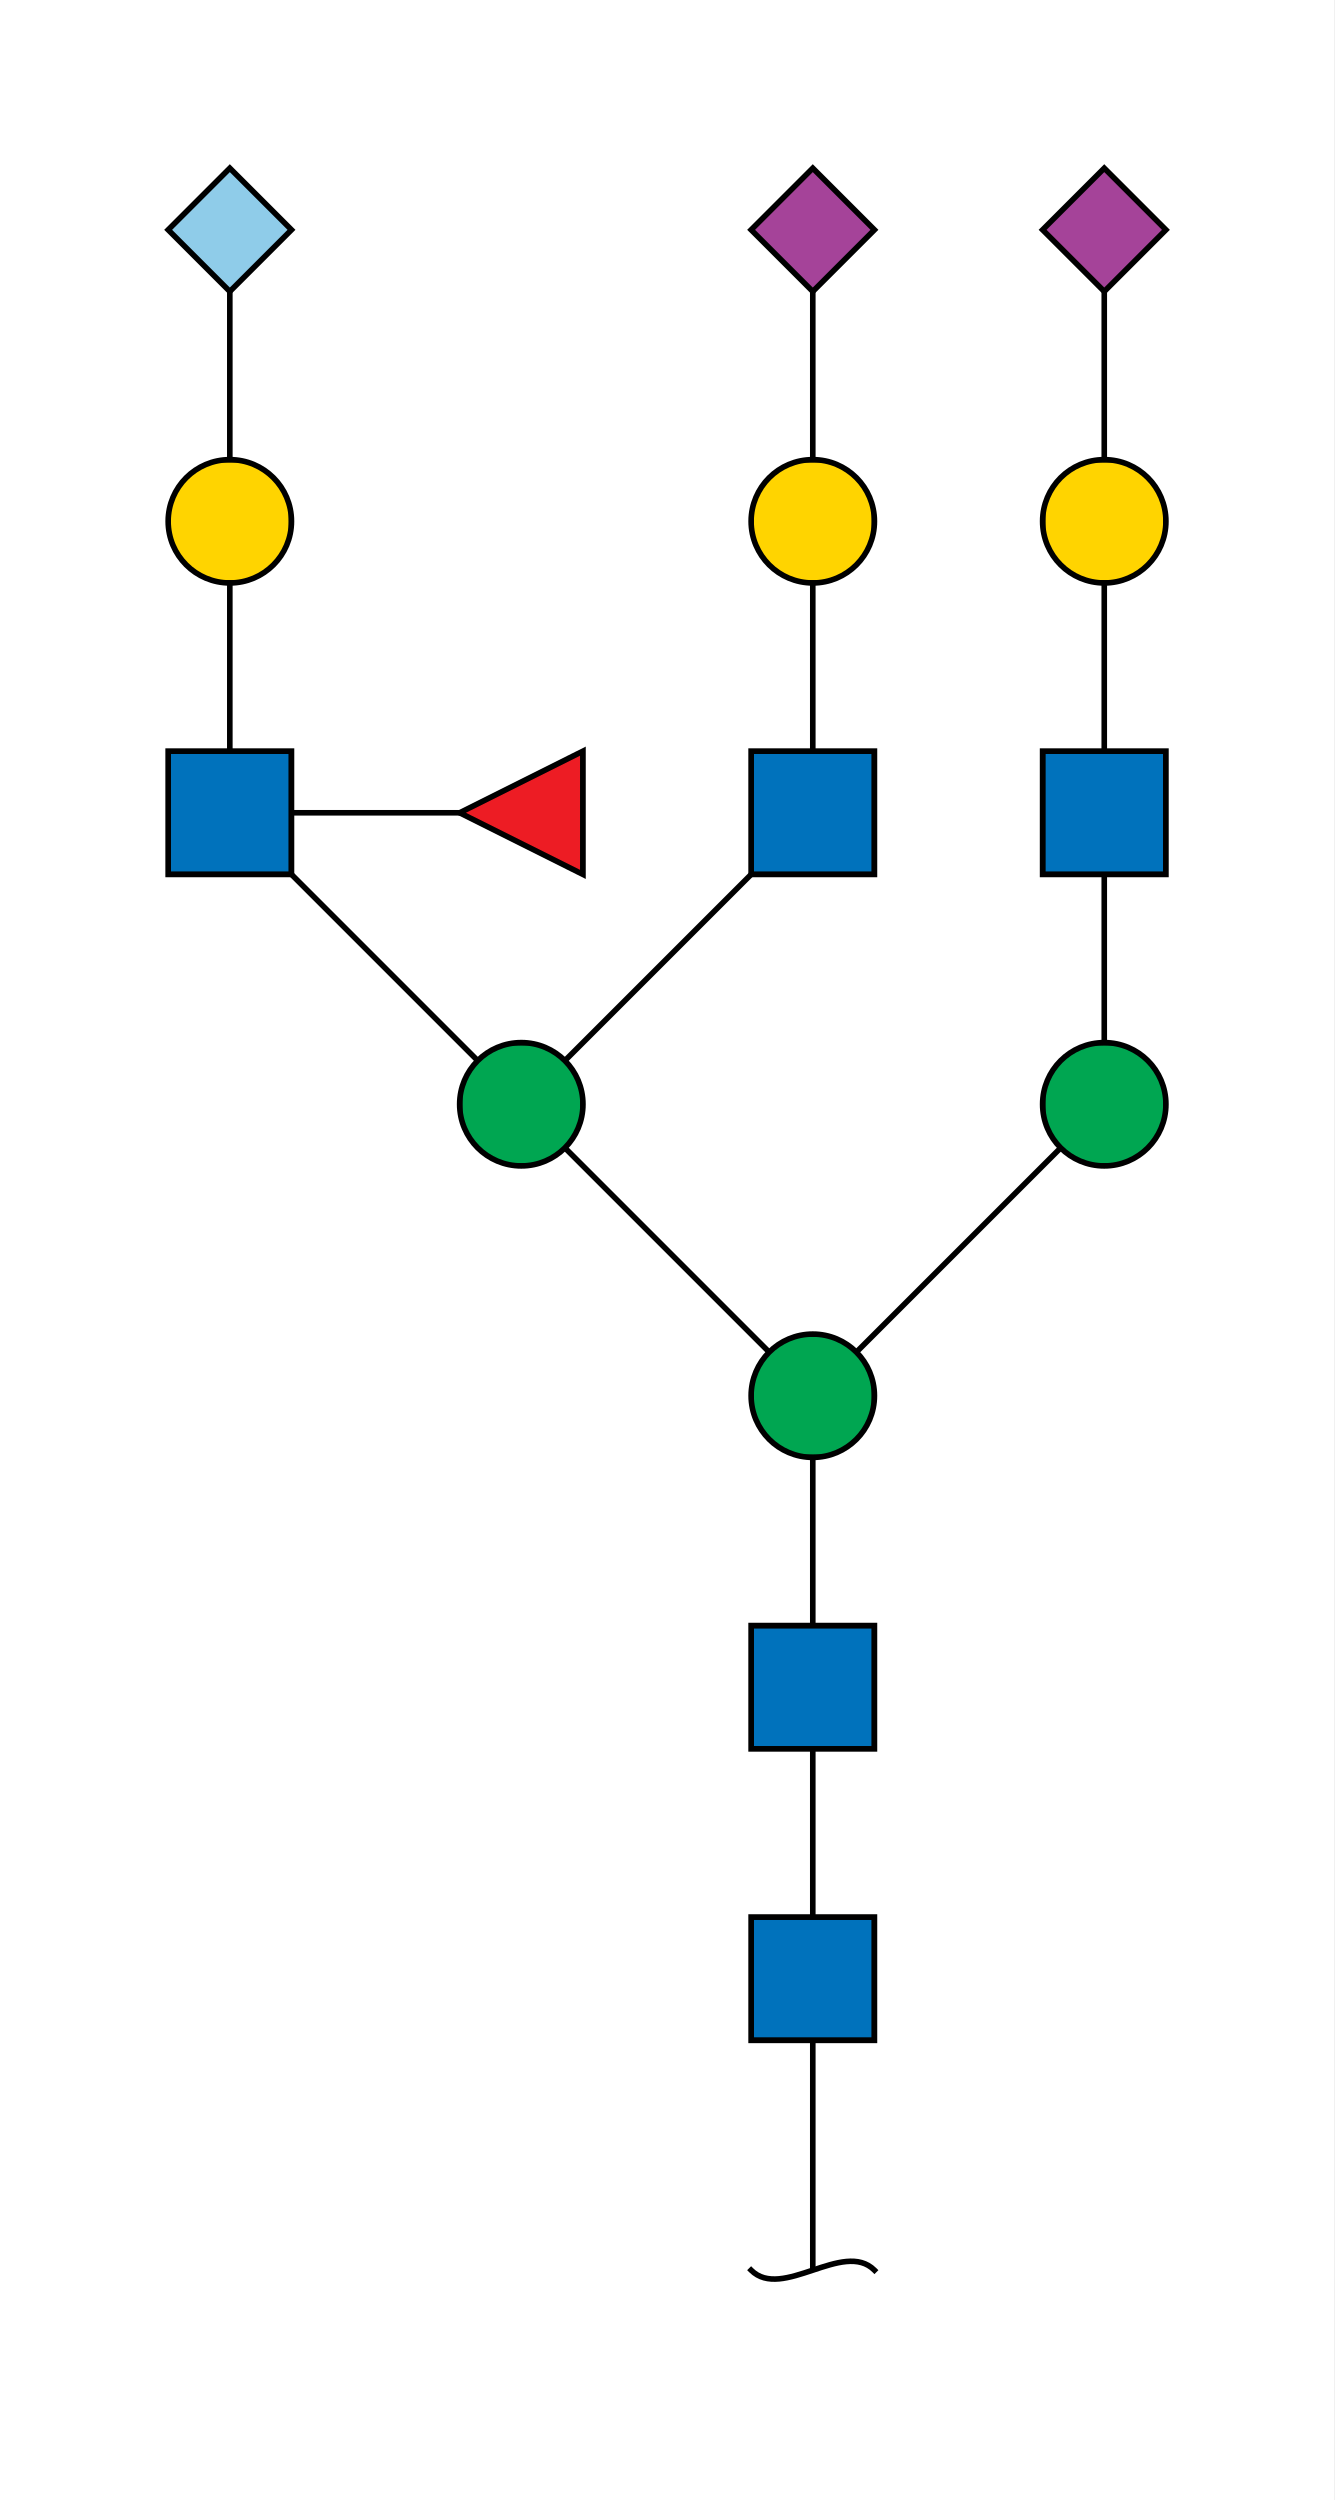
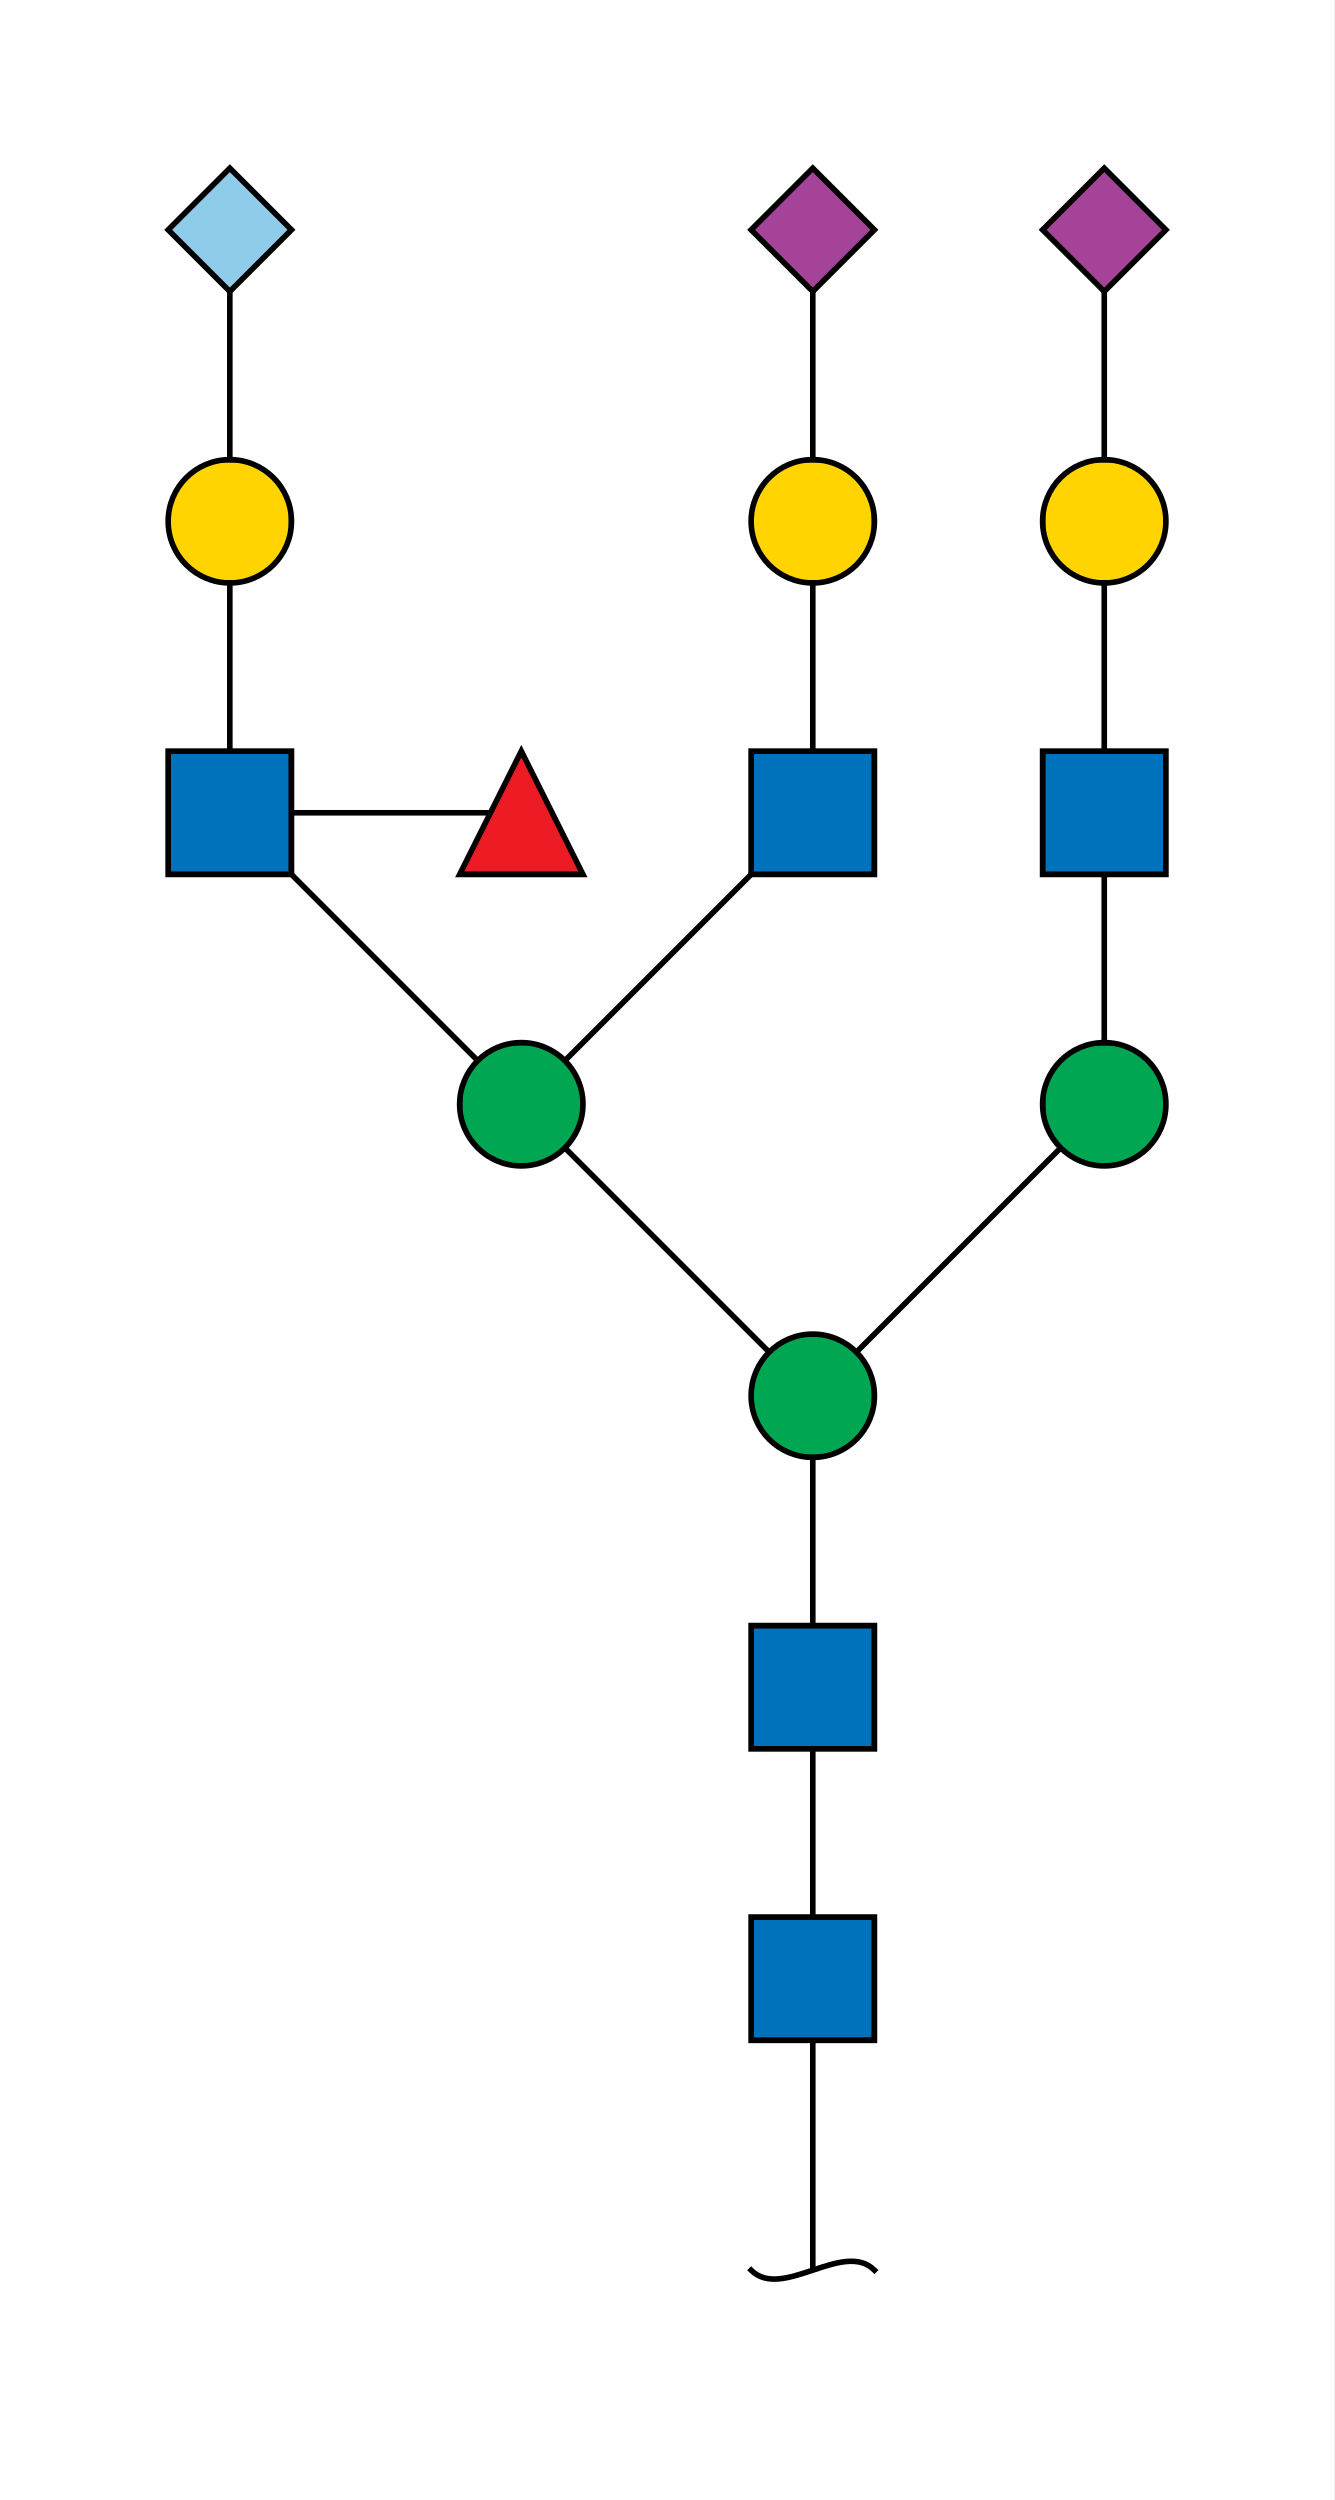
<svg xmlns="http://www.w3.org/2000/svg" height="446" style="fill-opacity:1; color-rendering:auto; color-interpolation:auto; text-rendering:auto; stroke:black; stroke-linecap:square; stroke-miterlimit:10; shape-rendering:auto; stroke-opacity:1; fill:black; stroke-dasharray:none; font-weight:normal; stroke-width:1; font-family:ariel, sans-serif; font-style:normal; stroke-linejoin:miter; font-size:11pt; stroke-dashoffset:0; image-rendering:auto;" viewBox="0 0 238 446" width="238">
  <defs id="genericDefs" />
  <g>
    <defs id="defs1">
      <clipPath clipPathUnits="userSpaceOnUse" id="clipPath1:93f9f24624f96e3ec3781aa1b5b2b1">
        <path d="M134 342 L156 342 L156 364 L134 364 L134 342 Z" />
      </clipPath>
      <clipPath clipPathUnits="userSpaceOnUse" id="clipPath2:ec1351c24b6d717c7828234fcc57ef6">
        <path d="M134 290 L156 290 L156 312 L134 312 L134 290 Z" />
      </clipPath>
      <clipPath clipPathUnits="userSpaceOnUse" id="clipPath3:2e76898364b17e7fed2a35c76fbee527">
        <path d="M156 249 C156 255.075 151.075 260 145 260 C138.925 260 134 255.075 134 249 C134 242.925 138.925 238 145 238 C151.075 238 156 242.925 156 249 Z" />
      </clipPath>
      <clipPath clipPathUnits="userSpaceOnUse" id="clipPath4:be1aef6499f82fab862f737c1173231">
        <path d="M104 197 C104 203.075 99.075 208 93 208 C86.925 208 82 203.075 82 197 C82 190.925 86.925 186 93 186 C99.075 186 104 190.925 104 197 Z" />
      </clipPath>
      <clipPath clipPathUnits="userSpaceOnUse" id="clipPath5:b54191e18c82a545f634fa39bc09d77">
        <path d="M30 134 L52 134 L52 156 L30 156 L30 134 Z" />
      </clipPath>
-       <clipPath clipPathUnits="userSpaceOnUse" id="clipPath6:e531d98bafa0298a43a8d9af448aa28e">
-         <path d="M82 145 L104 156 L104 134 Z" style="fill-rule:evenodd;" />
+       <clipPath clipPathUnits="userSpaceOnUse" id="clipPath6:fb3baf13352cd79913024c9e4aaf6a1">
+         <path d="M93 134 L104 156 L82 156 Z" style="fill-rule:evenodd;" />
      </clipPath>
      <clipPath clipPathUnits="userSpaceOnUse" id="clipPath7:de4bd447c8151579e36f3428f965234">
        <path d="M52 93 C52 99.075 47.075 104 41 104 C34.925 104 30 99.075 30 93 C30 86.925 34.925 82 41 82 C47.075 82 52 86.925 52 93 Z" />
      </clipPath>
      <clipPath clipPathUnits="userSpaceOnUse" id="clipPath8:298ac07866164a1e62dd995f4e7906f">
        <path d="M41 30 L52 41 L41 52 L30 41 Z" style="fill-rule:evenodd;" />
      </clipPath>
      <clipPath clipPathUnits="userSpaceOnUse" id="clipPath9:3a826550ab259641391d75eb1d54ac7">
        <path d="M134 134 L156 134 L156 156 L134 156 L134 134 Z" />
      </clipPath>
      <clipPath clipPathUnits="userSpaceOnUse" id="clipPath10:7e1d42a4b2d35d97fa66db3c6485195">
        <path d="M156 93 C156 99.075 151.075 104 145 104 C138.925 104 134 99.075 134 93 C134 86.925 138.925 82 145 82 C151.075 82 156 86.925 156 93 Z" />
      </clipPath>
      <clipPath clipPathUnits="userSpaceOnUse" id="clipPath11:20a6a095c197ea97778816be8889dec">
        <path d="M145 30 L156 41 L145 52 L134 41 Z" style="fill-rule:evenodd;" />
      </clipPath>
      <clipPath clipPathUnits="userSpaceOnUse" id="clipPath12:e02f7b9ce46cd24f48fdb44893dcfa">
        <path d="M208 197 C208 203.075 203.075 208 197 208 C190.925 208 186 203.075 186 197 C186 190.925 190.925 186 197 186 C203.075 186 208 190.925 208 197 Z" />
      </clipPath>
      <clipPath clipPathUnits="userSpaceOnUse" id="clipPath13:e15eacbe4a5c191c8ebabe4daed38c">
        <path d="M186 134 L208 134 L208 156 L186 156 L186 134 Z" />
      </clipPath>
      <clipPath clipPathUnits="userSpaceOnUse" id="clipPath14:118ace054919a1f38e56237a6b65b5">
        <path d="M208 93 C208 99.075 203.075 104 197 104 C190.925 104 186 99.075 186 93 C186 86.925 190.925 82 197 82 C203.075 82 208 86.925 208 93 Z" />
      </clipPath>
      <clipPath clipPathUnits="userSpaceOnUse" id="clipPath15:94bba482381d87ee049f24adbabaa6">
        <path d="M197 30 L208 41 L197 52 L186 41 Z" style="fill-rule:evenodd;" />
      </clipPath>
    </defs>
    <g style="fill:white; text-rendering:optimizeSpeed; stroke:white;">
      <rect height="446" style="stroke:none;" width="238" x="0" y="0" />
    </g>
    <g ID="l-1:1,2" style="text-rendering:optimizeSpeed;">
      <polygon points=" 145 405 145 353" style="fill:none;" />
    </g>
    <g ID="r-1:1" style="text-rendering:optimizeSpeed;">
      <path d="M156 405 C150.5 399.5 139.5 410.5 134 405" style="fill:none;" />
    </g>
    <g ID="l-1:2,3" data.childPositions="1" data.childResidueIndex="2" data.parentPositions="?" data.parentResidueIndex="1" data.type="Linkage" style="text-rendering:optimizeSpeed;">
      <polygon points=" 145 353 145 301" style="fill:none;" />
    </g>
    <g ID="r-1:2" data.residueAnomericState="?" data.residueChirality="D" data.residueIndex="1" data.residueIsReducingEnd="true" data.residueName="GlcNAc" data.residueRingSize="p" data.type="Monosaccharide" style="fill:white; text-rendering:optimizeSpeed; stroke:white;">
      <rect height="22" style="clip-path:url(#clipPath1:93f9f24624f96e3ec3781aa1b5b2b1); stroke:none;" width="22" x="134" y="342" />
      <rect height="22" style="clip-path:url(#clipPath1:93f9f24624f96e3ec3781aa1b5b2b1); fill:rgb(0,114,188); stroke:none;" width="22" x="134" y="342" />
      <rect height="22" style="clip-path:url(#clipPath1:93f9f24624f96e3ec3781aa1b5b2b1); fill:none; stroke:black;" width="22" x="134" y="342" />
      <rect height="22" style="fill:none; stroke:black;" width="22" x="134" y="342" />
    </g>
    <g ID="l-1:3,4" data.childPositions="1" data.childResidueIndex="3" data.parentPositions="?" data.parentResidueIndex="2" data.type="Linkage" style="text-rendering:optimizeSpeed;">
      <polygon points=" 145 301 145 249" style="fill:none;" />
    </g>
    <g ID="r-1:3" data.residueAnomericState="?" data.residueChirality="D" data.residueIndex="2" data.residueName="GlcNAc" data.residueRingSize="p" data.type="Monosaccharide" style="fill:white; text-rendering:optimizeSpeed; stroke:white;">
      <rect height="22" style="clip-path:url(#clipPath2:ec1351c24b6d717c7828234fcc57ef6); stroke:none;" width="22" x="134" y="290" />
      <rect height="22" style="clip-path:url(#clipPath2:ec1351c24b6d717c7828234fcc57ef6); fill:rgb(0,114,188); stroke:none;" width="22" x="134" y="290" />
      <rect height="22" style="clip-path:url(#clipPath2:ec1351c24b6d717c7828234fcc57ef6); fill:none; stroke:black;" width="22" x="134" y="290" />
      <rect height="22" style="fill:none; stroke:black;" width="22" x="134" y="290" />
    </g>
    <g ID="l-1:4,5" data.childPositions="1" data.childResidueIndex="4" data.parentPositions="?" data.parentResidueIndex="3" data.type="Linkage" style="text-rendering:optimizeSpeed;">
      <polygon points=" 145 249 93 197" style="fill:none;" />
    </g>
    <g ID="l-1:4,6" data.childPositions="1" data.childResidueIndex="5" data.parentPositions="?" data.parentResidueIndex="3" data.type="Linkage" style="text-rendering:optimizeSpeed;">
      <polygon points=" 145 249 197 197" style="fill:none;" />
    </g>
    <g ID="r-1:4" data.residueAnomericState="?" data.residueChirality="D" data.residueIndex="3" data.residueName="Man" data.residueRingSize="p" data.type="Monosaccharide" style="fill:white; text-rendering:optimizeSpeed; stroke:white;">
      <circle cx="145" cy="249" r="11" style="clip-path:url(#clipPath3:2e76898364b17e7fed2a35c76fbee527); stroke:none;" />
      <rect height="22" style="clip-path:url(#clipPath3:2e76898364b17e7fed2a35c76fbee527); fill:rgb(0,166,81); stroke:none;" width="22" x="134" y="238" />
      <rect height="22" style="clip-path:url(#clipPath3:2e76898364b17e7fed2a35c76fbee527); fill:none; stroke:black;" width="22" x="134" y="238" />
      <circle cx="145" cy="249" r="11" style="fill:none; stroke:black;" />
    </g>
    <g ID="l-1:5,7" data.childPositions="1" data.childResidueIndex="6" data.parentPositions="?" data.parentResidueIndex="4" data.type="Linkage" style="text-rendering:optimizeSpeed;">
      <polygon points=" 93 197 41 145" style="fill:none;" />
    </g>
    <g ID="l-1:5,8" data.childPositions="1" data.childResidueIndex="7" data.parentPositions="?" data.parentResidueIndex="4" data.type="Linkage" style="text-rendering:optimizeSpeed;">
      <polygon points=" 93 197 145 145" style="fill:none;" />
    </g>
    <g ID="r-1:5" data.residueAnomericState="?" data.residueChirality="D" data.residueIndex="4" data.residueName="Man" data.residueRingSize="p" data.type="Monosaccharide" style="fill:white; text-rendering:optimizeSpeed; stroke:white;">
      <circle cx="93" cy="197" r="11" style="clip-path:url(#clipPath4:be1aef6499f82fab862f737c1173231); stroke:none;" />
      <rect height="22" style="clip-path:url(#clipPath4:be1aef6499f82fab862f737c1173231); fill:rgb(0,166,81); stroke:none;" width="22" x="82" y="186" />
      <rect height="22" style="clip-path:url(#clipPath4:be1aef6499f82fab862f737c1173231); fill:none; stroke:black;" width="22" x="82" y="186" />
      <circle cx="93" cy="197" r="11" style="fill:none; stroke:black;" />
    </g>
    <g ID="l-1:7,9" data.childPositions="1" data.childResidueIndex="8" data.parentPositions="?" data.parentResidueIndex="6" data.type="Linkage" style="text-rendering:optimizeSpeed;">
      <polygon points=" 41 145 93 145" style="fill:none;" />
    </g>
    <g ID="l-1:7,10" data.childPositions="1" data.childResidueIndex="9" data.parentPositions="?" data.parentResidueIndex="6" data.type="Linkage" style="text-rendering:optimizeSpeed;">
      <polygon points=" 41 145 41 93" style="fill:none;" />
    </g>
    <g ID="r-1:7" data.residueAnomericState="?" data.residueChirality="D" data.residueIndex="6" data.residueName="GlcNAc" data.residueRingSize="p" data.type="Monosaccharide" style="fill:white; text-rendering:optimizeSpeed; stroke:white;">
      <rect height="22" style="clip-path:url(#clipPath5:b54191e18c82a545f634fa39bc09d77); stroke:none;" width="22" x="30" y="134" />
      <rect height="22" style="clip-path:url(#clipPath5:b54191e18c82a545f634fa39bc09d77); fill:rgb(0,114,188); stroke:none;" width="22" x="30" y="134" />
      <rect height="22" style="clip-path:url(#clipPath5:b54191e18c82a545f634fa39bc09d77); fill:none; stroke:black;" width="22" x="30" y="134" />
      <rect height="22" style="fill:none; stroke:black;" width="22" x="30" y="134" />
    </g>
    <g ID="r-1:9" data.residueAnomericState="?" data.residueChirality="L" data.residueIndex="8" data.residueName="Fuc" data.residueRingSize="p" data.type="Monosaccharide" style="fill:white; text-rendering:optimizeSpeed; stroke:white;">
-       <polygon points=" 82 145 104 156 104 134" style="stroke:none; clip-path:url(#clipPath6:e531d98bafa0298a43a8d9af448aa28e);" />
-       <rect height="22" style="clip-path:url(#clipPath6:e531d98bafa0298a43a8d9af448aa28e); fill:rgb(237,28,36); stroke:none;" width="22" x="82" y="134" />
-       <rect height="22" style="clip-path:url(#clipPath6:e531d98bafa0298a43a8d9af448aa28e); fill:none; stroke:black;" width="22" x="82" y="134" />
-       <polygon points=" 82 145 104 156 104 134" style="fill:none; stroke:black;" />
+       <polygon points=" 93 134 104 156 82 156" style="stroke:none; clip-path:url(#clipPath6:fb3baf13352cd79913024c9e4aaf6a1);" />
+       <rect height="22" style="clip-path:url(#clipPath6:fb3baf13352cd79913024c9e4aaf6a1); fill:rgb(237,28,36); stroke:none;" width="22" x="82" y="134" />
+       <rect height="22" style="clip-path:url(#clipPath6:fb3baf13352cd79913024c9e4aaf6a1); fill:none; stroke:black;" width="22" x="82" y="134" />
+       <polygon points=" 93 134 104 156 82 156" style="fill:none; stroke:black;" />
    </g>
    <g ID="l-1:10,11" data.childPositions="2" data.childResidueIndex="10" data.parentPositions="?" data.parentResidueIndex="9" data.type="Linkage" style="text-rendering:optimizeSpeed;">
      <polygon points=" 41 93 41 41" style="fill:none;" />
    </g>
    <g ID="r-1:10" data.residueAnomericState="?" data.residueChirality="D" data.residueIndex="9" data.residueName="Gal" data.residueRingSize="p" data.type="Monosaccharide" style="fill:white; text-rendering:optimizeSpeed; stroke:white;">
      <circle cx="41" cy="93" r="11" style="clip-path:url(#clipPath7:de4bd447c8151579e36f3428f965234); stroke:none;" />
      <rect height="22" style="clip-path:url(#clipPath7:de4bd447c8151579e36f3428f965234); fill:rgb(255,212,0); stroke:none;" width="22" x="30" y="82" />
      <rect height="22" style="clip-path:url(#clipPath7:de4bd447c8151579e36f3428f965234); fill:none; stroke:black;" width="22" x="30" y="82" />
      <circle cx="41" cy="93" r="11" style="fill:none; stroke:black;" />
    </g>
    <g ID="r-1:11" data.residueAnomericState="?" data.residueChirality="D" data.residueIndex="10" data.residueName="NeuGc" data.residueRingSize="p" data.type="Monosaccharide" style="fill:white; text-rendering:optimizeSpeed; stroke:white;">
      <polygon points=" 41 30 52 41 41 52 30 41" style="stroke:none; clip-path:url(#clipPath8:298ac07866164a1e62dd995f4e7906f);" />
      <rect height="22" style="clip-path:url(#clipPath8:298ac07866164a1e62dd995f4e7906f); fill:rgb(143,204,233); stroke:none;" width="22" x="30" y="30" />
      <rect height="22" style="clip-path:url(#clipPath8:298ac07866164a1e62dd995f4e7906f); fill:none; stroke:black;" width="22" x="30" y="30" />
      <polygon points=" 41 30 52 41 41 52 30 41" style="fill:none; stroke:black;" />
    </g>
    <g ID="l-1:8,12" data.childPositions="1" data.childResidueIndex="11" data.parentPositions="?" data.parentResidueIndex="7" data.type="Linkage" style="text-rendering:optimizeSpeed;">
      <polygon points=" 145 145 145 93" style="fill:none;" />
    </g>
    <g ID="r-1:8" data.residueAnomericState="?" data.residueChirality="D" data.residueIndex="7" data.residueName="GlcNAc" data.residueRingSize="p" data.type="Monosaccharide" style="fill:white; text-rendering:optimizeSpeed; stroke:white;">
      <rect height="22" style="clip-path:url(#clipPath9:3a826550ab259641391d75eb1d54ac7); stroke:none;" width="22" x="134" y="134" />
      <rect height="22" style="clip-path:url(#clipPath9:3a826550ab259641391d75eb1d54ac7); fill:rgb(0,114,188); stroke:none;" width="22" x="134" y="134" />
      <rect height="22" style="clip-path:url(#clipPath9:3a826550ab259641391d75eb1d54ac7); fill:none; stroke:black;" width="22" x="134" y="134" />
      <rect height="22" style="fill:none; stroke:black;" width="22" x="134" y="134" />
    </g>
    <g ID="l-1:12,13" data.childPositions="2" data.childResidueIndex="12" data.parentPositions="?" data.parentResidueIndex="11" data.type="Linkage" style="text-rendering:optimizeSpeed;">
      <polygon points=" 145 93 145 41" style="fill:none;" />
    </g>
    <g ID="r-1:12" data.residueAnomericState="?" data.residueChirality="D" data.residueIndex="11" data.residueName="Gal" data.residueRingSize="p" data.type="Monosaccharide" style="fill:white; text-rendering:optimizeSpeed; stroke:white;">
      <circle cx="145" cy="93" r="11" style="clip-path:url(#clipPath10:7e1d42a4b2d35d97fa66db3c6485195); stroke:none;" />
      <rect height="22" style="clip-path:url(#clipPath10:7e1d42a4b2d35d97fa66db3c6485195); fill:rgb(255,212,0); stroke:none;" width="22" x="134" y="82" />
      <rect height="22" style="clip-path:url(#clipPath10:7e1d42a4b2d35d97fa66db3c6485195); fill:none; stroke:black;" width="22" x="134" y="82" />
      <circle cx="145" cy="93" r="11" style="fill:none; stroke:black;" />
    </g>
    <g ID="r-1:13" data.residueAnomericState="?" data.residueChirality="D" data.residueIndex="12" data.residueName="NeuAc" data.residueRingSize="p" data.type="Monosaccharide" style="fill:white; text-rendering:optimizeSpeed; stroke:white;">
      <polygon points=" 145 30 156 41 145 52 134 41" style="stroke:none; clip-path:url(#clipPath11:20a6a095c197ea97778816be8889dec);" />
      <rect height="22" style="clip-path:url(#clipPath11:20a6a095c197ea97778816be8889dec); fill:rgb(165,67,153); stroke:none;" width="22" x="134" y="30" />
      <rect height="22" style="clip-path:url(#clipPath11:20a6a095c197ea97778816be8889dec); fill:none; stroke:black;" width="22" x="134" y="30" />
      <polygon points=" 145 30 156 41 145 52 134 41" style="fill:none; stroke:black;" />
    </g>
    <g ID="l-1:6,14" data.childPositions="1" data.childResidueIndex="13" data.parentPositions="?" data.parentResidueIndex="5" data.type="Linkage" style="text-rendering:optimizeSpeed;">
      <polygon points=" 197 197 197 145" style="fill:none;" />
    </g>
    <g ID="r-1:6" data.residueAnomericState="?" data.residueChirality="D" data.residueIndex="5" data.residueName="Man" data.residueRingSize="p" data.type="Monosaccharide" style="fill:white; text-rendering:optimizeSpeed; stroke:white;">
      <circle cx="197" cy="197" r="11" style="clip-path:url(#clipPath12:e02f7b9ce46cd24f48fdb44893dcfa); stroke:none;" />
      <rect height="22" style="clip-path:url(#clipPath12:e02f7b9ce46cd24f48fdb44893dcfa); fill:rgb(0,166,81); stroke:none;" width="22" x="186" y="186" />
      <rect height="22" style="clip-path:url(#clipPath12:e02f7b9ce46cd24f48fdb44893dcfa); fill:none; stroke:black;" width="22" x="186" y="186" />
      <circle cx="197" cy="197" r="11" style="fill:none; stroke:black;" />
    </g>
    <g ID="l-1:14,15" data.childPositions="1" data.childResidueIndex="14" data.parentPositions="?" data.parentResidueIndex="13" data.type="Linkage" style="text-rendering:optimizeSpeed;">
      <polygon points=" 197 145 197 93" style="fill:none;" />
    </g>
    <g ID="r-1:14" data.residueAnomericState="?" data.residueChirality="D" data.residueIndex="13" data.residueName="GlcNAc" data.residueRingSize="p" data.type="Monosaccharide" style="fill:white; text-rendering:optimizeSpeed; stroke:white;">
      <rect height="22" style="clip-path:url(#clipPath13:e15eacbe4a5c191c8ebabe4daed38c); stroke:none;" width="22" x="186" y="134" />
      <rect height="22" style="clip-path:url(#clipPath13:e15eacbe4a5c191c8ebabe4daed38c); fill:rgb(0,114,188); stroke:none;" width="22" x="186" y="134" />
      <rect height="22" style="clip-path:url(#clipPath13:e15eacbe4a5c191c8ebabe4daed38c); fill:none; stroke:black;" width="22" x="186" y="134" />
      <rect height="22" style="fill:none; stroke:black;" width="22" x="186" y="134" />
    </g>
    <g ID="l-1:15,16" data.childPositions="2" data.childResidueIndex="15" data.parentPositions="?" data.parentResidueIndex="14" data.type="Linkage" style="text-rendering:optimizeSpeed;">
      <polygon points=" 197 93 197 41" style="fill:none;" />
    </g>
    <g ID="r-1:15" data.residueAnomericState="?" data.residueChirality="D" data.residueIndex="14" data.residueName="Gal" data.residueRingSize="p" data.type="Monosaccharide" style="fill:white; text-rendering:optimizeSpeed; stroke:white;">
      <circle cx="197" cy="93" r="11" style="clip-path:url(#clipPath14:118ace054919a1f38e56237a6b65b5); stroke:none;" />
      <rect height="22" style="clip-path:url(#clipPath14:118ace054919a1f38e56237a6b65b5); fill:rgb(255,212,0); stroke:none;" width="22" x="186" y="82" />
      <rect height="22" style="clip-path:url(#clipPath14:118ace054919a1f38e56237a6b65b5); fill:none; stroke:black;" width="22" x="186" y="82" />
      <circle cx="197" cy="93" r="11" style="fill:none; stroke:black;" />
    </g>
    <g ID="r-1:16" data.residueAnomericState="?" data.residueChirality="D" data.residueIndex="15" data.residueName="NeuAc" data.residueRingSize="p" data.type="Monosaccharide" style="fill:white; text-rendering:optimizeSpeed; stroke:white;">
      <polygon points=" 197 30 208 41 197 52 186 41" style="stroke:none; clip-path:url(#clipPath15:94bba482381d87ee049f24adbabaa6);" />
      <rect height="22" style="clip-path:url(#clipPath15:94bba482381d87ee049f24adbabaa6); fill:rgb(165,67,153); stroke:none;" width="22" x="186" y="30" />
      <rect height="22" style="clip-path:url(#clipPath15:94bba482381d87ee049f24adbabaa6); fill:none; stroke:black;" width="22" x="186" y="30" />
      <polygon points=" 197 30 208 41 197 52 186 41" style="fill:none; stroke:black;" />
    </g>
    <g ID="legend-1:0" style="text-rendering:optimizeSpeed; font-size:10; font-family:ariel, sans-serif;">
      <text style="stroke:none;" x="30" xml:space="preserve" y="429" />
    </g>
  </g>
</svg>
